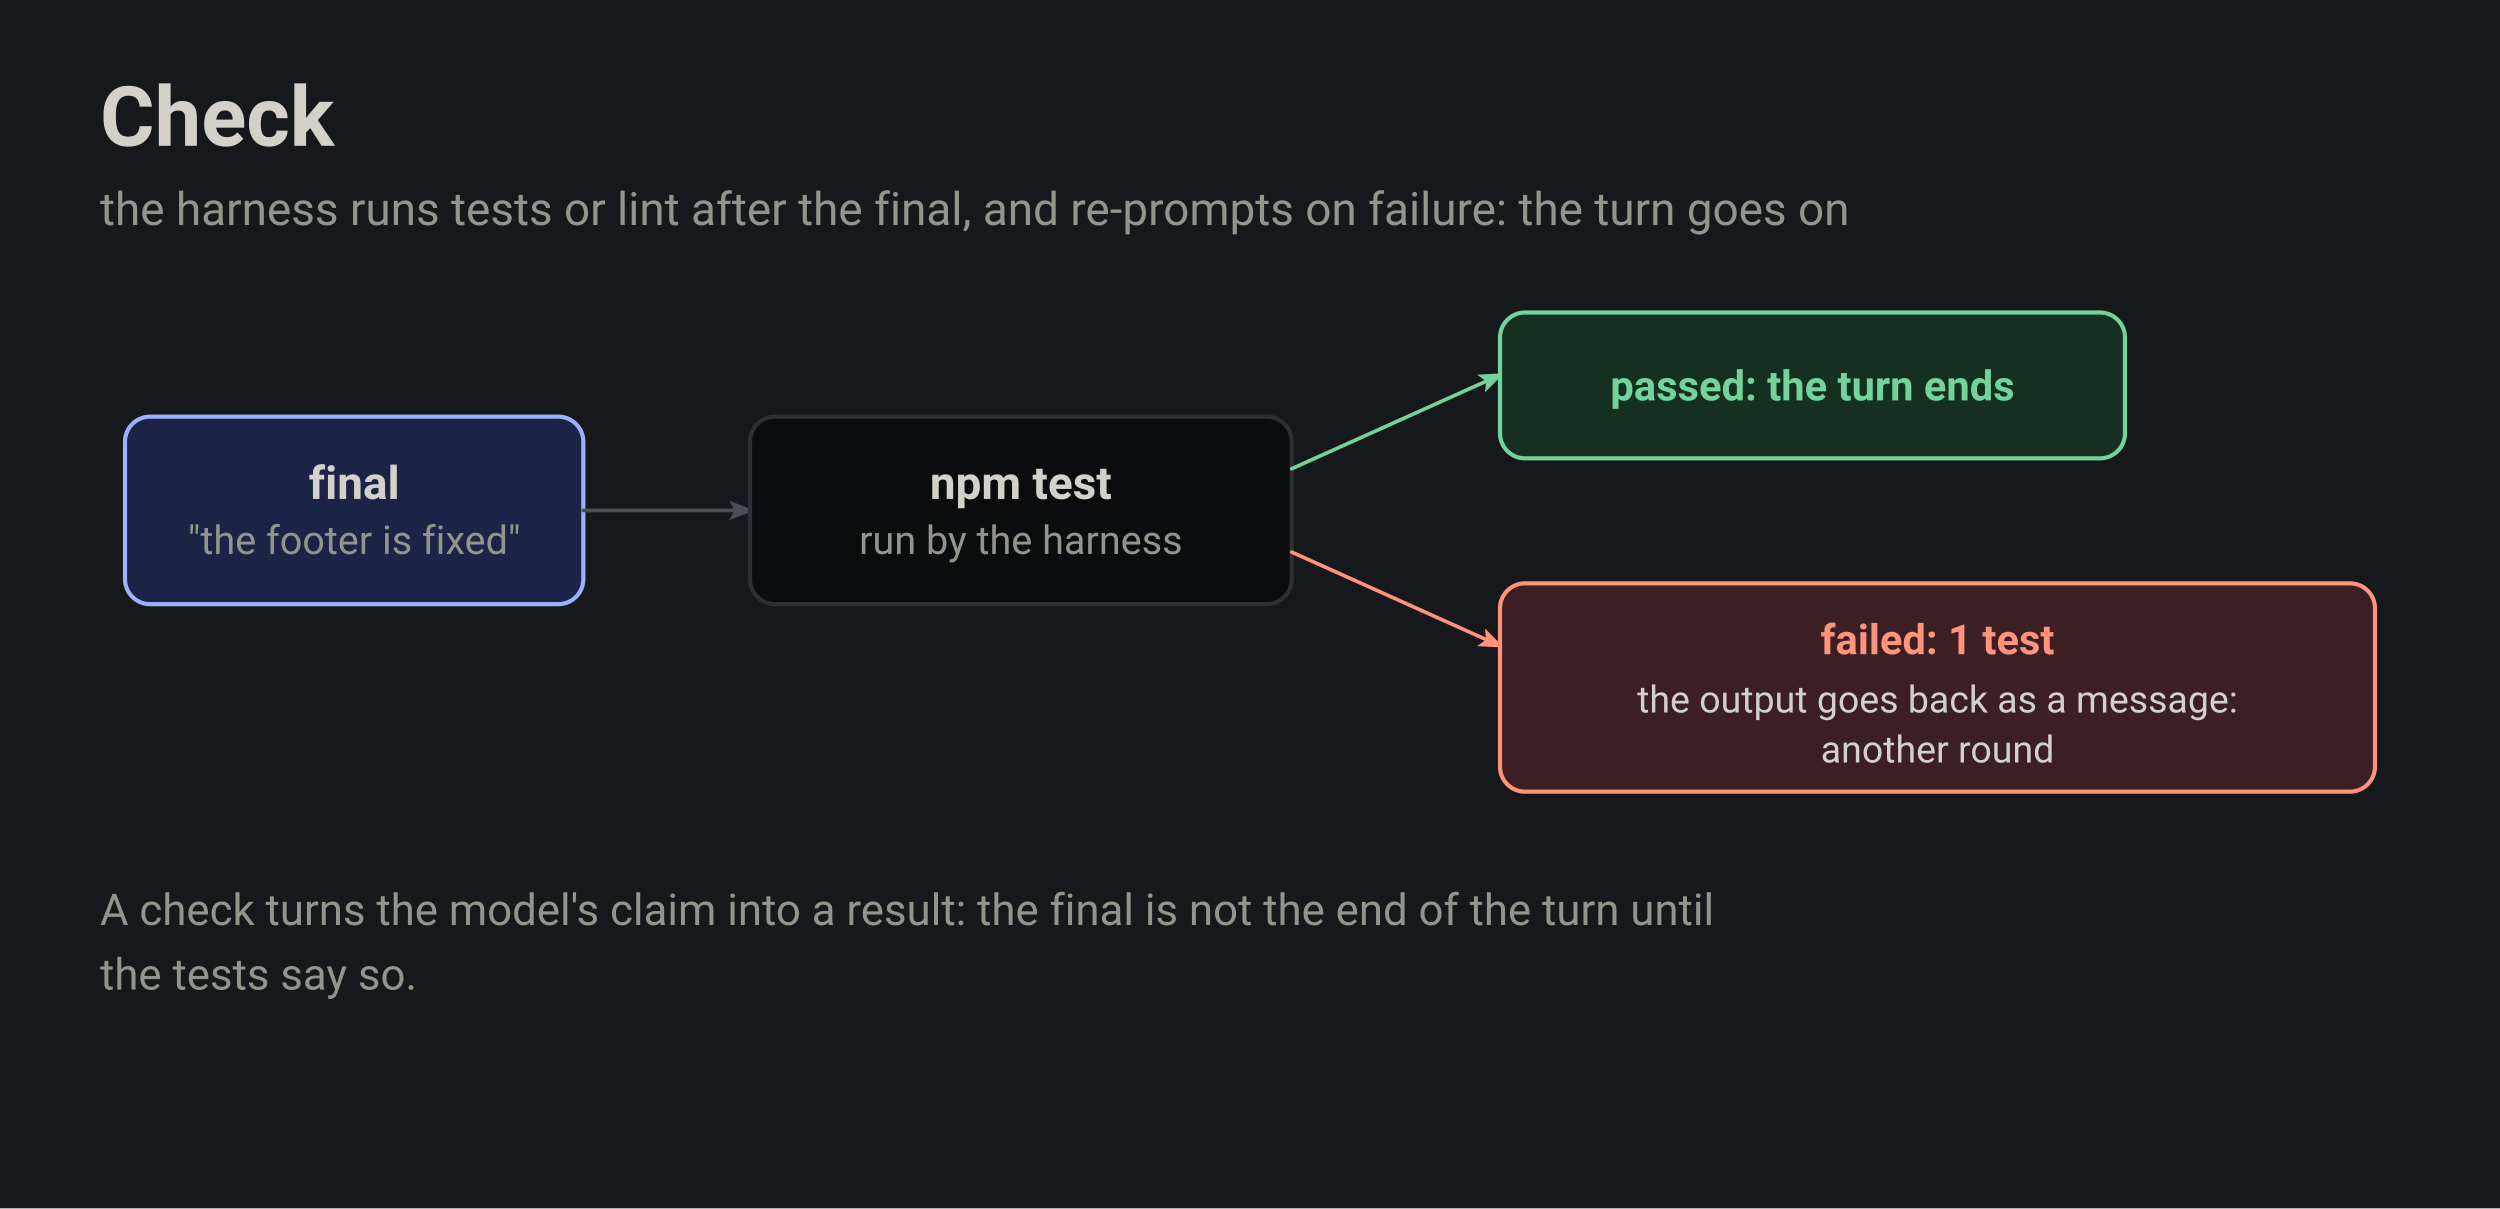
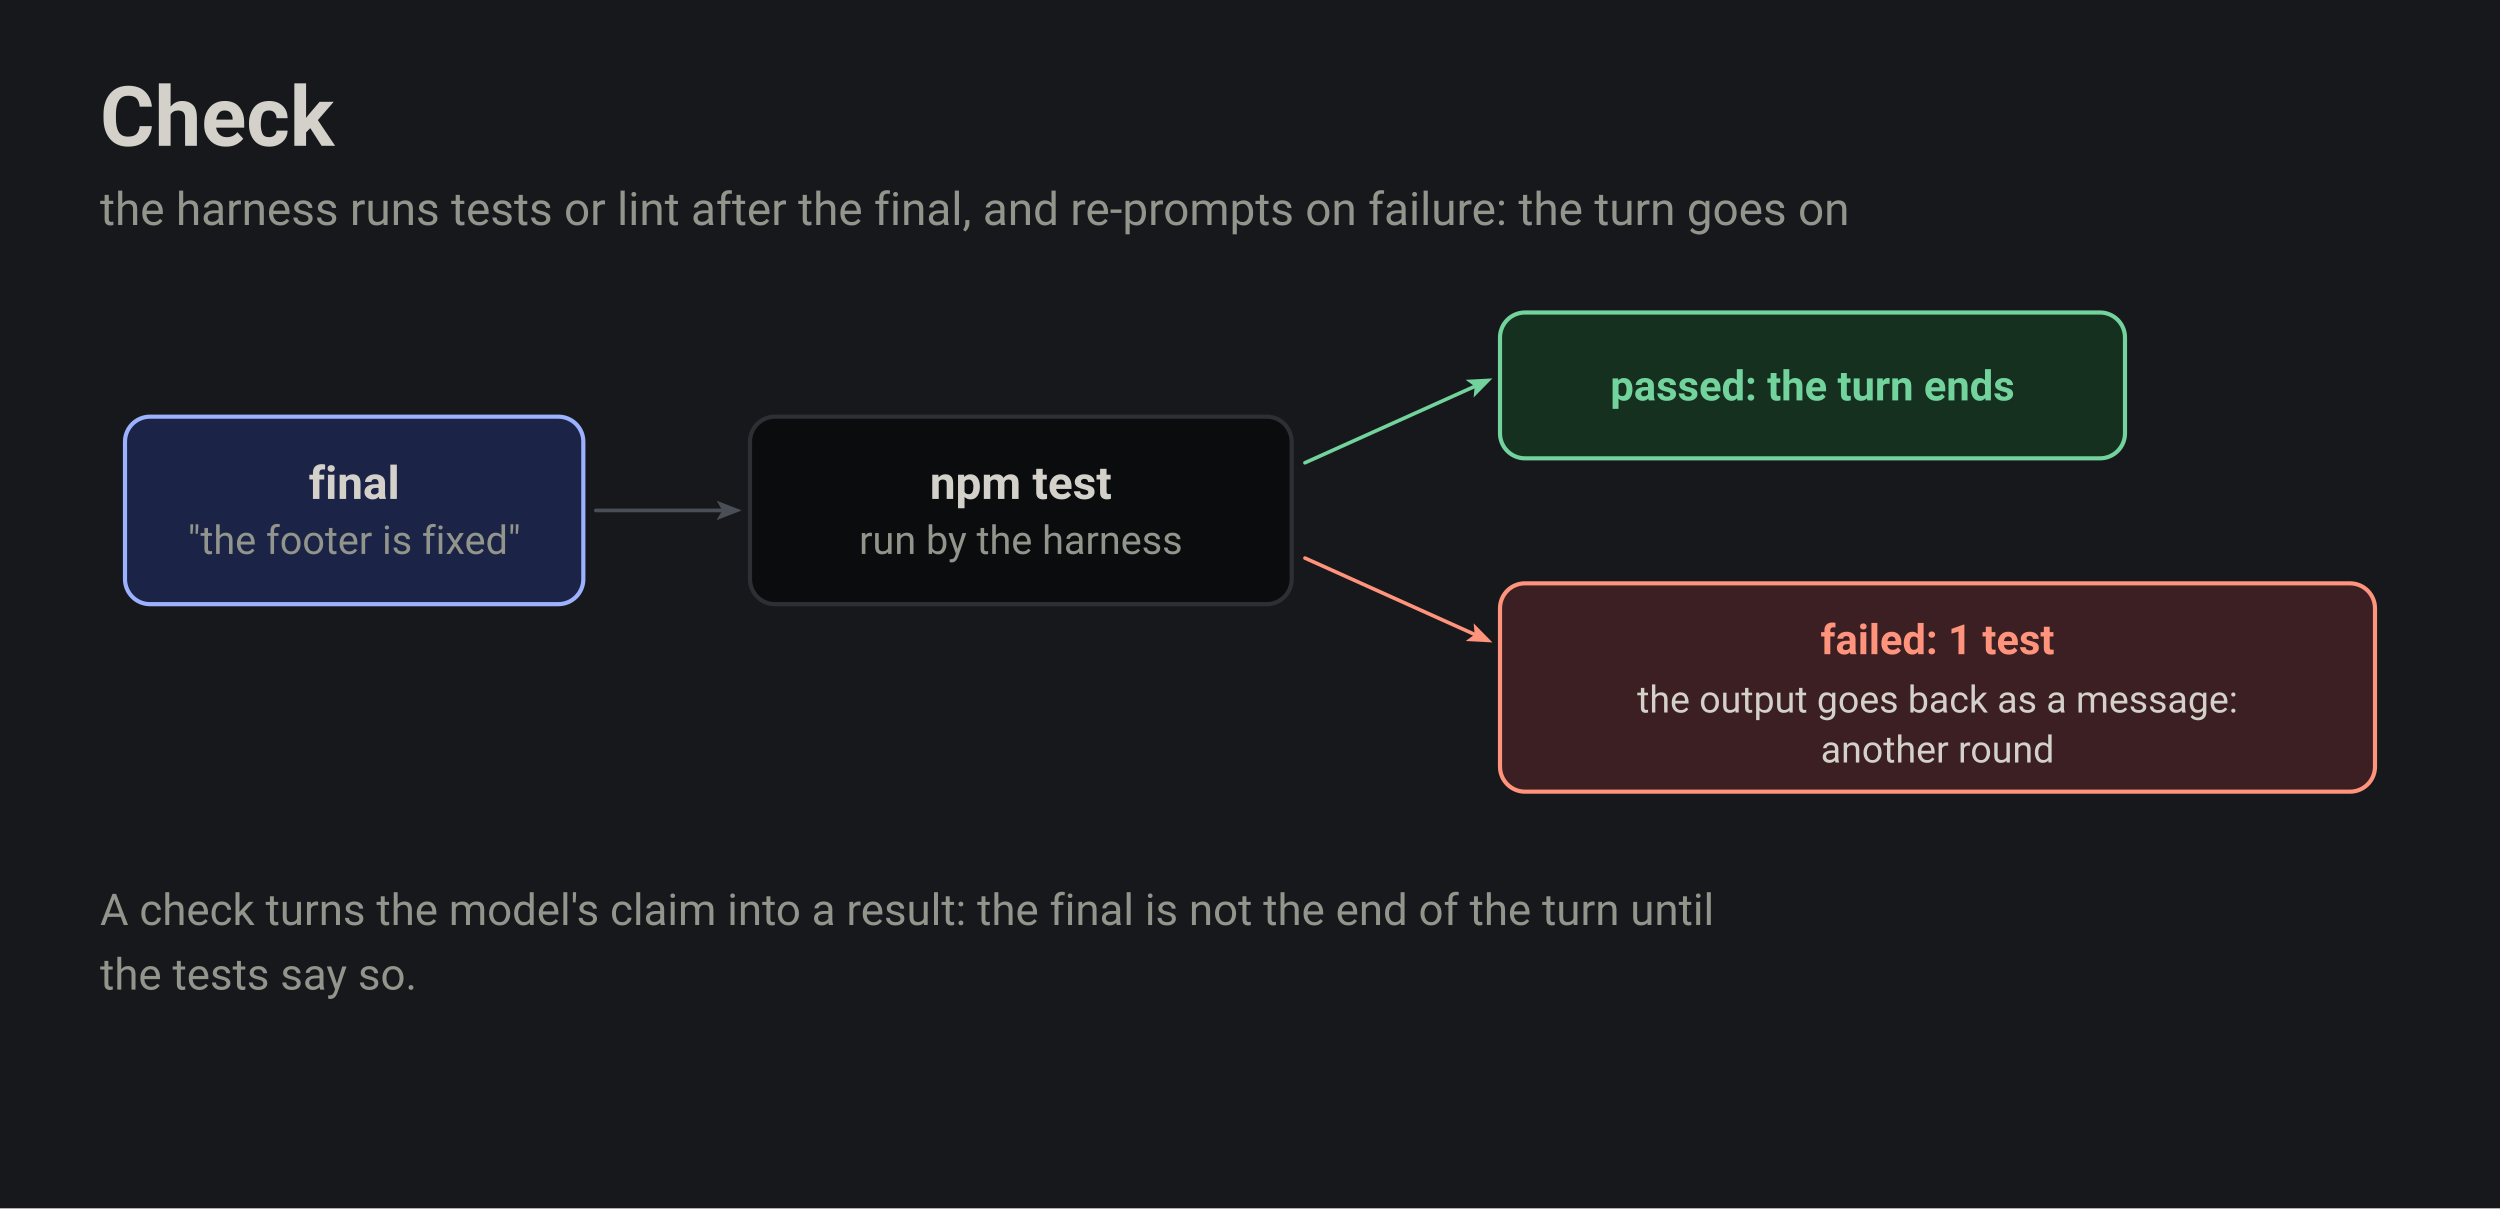
<svg xmlns="http://www.w3.org/2000/svg" viewBox="0 0 1200 580" font-family="system-ui, -apple-system, 'Segoe UI', Roboto, sans-serif">
  <rect width="1200" height="580" fill="#16181b" />
  <defs>
    <marker id="a56DB3A" viewBox="0 0 12 12" refX="8" refY="6" markerUnits="userSpaceOnUse" markerWidth="16" markerHeight="16" orient="auto-start-reverse">
      <path d="M2 2.5 L11 6 L2 9.5 L4 6 z" fill="#72d39c" stroke-linejoin="round" />
    </marker>
    <marker id="a5E5C4E" viewBox="0 0 12 12" refX="8" refY="6" markerUnits="userSpaceOnUse" markerWidth="16" markerHeight="16" orient="auto-start-reverse">
      <path d="M2 2.5 L11 6 L2 9.5 L4 6 z" fill="#4a4f57" stroke-linejoin="round" />
    </marker>
    <marker id="aFF6B6B" viewBox="0 0 12 12" refX="8" refY="6" markerUnits="userSpaceOnUse" markerWidth="16" markerHeight="16" orient="auto-start-reverse">
      <path d="M2 2.5 L11 6 L2 9.5 L4 6 z" fill="#ff937c" stroke-linejoin="round" />
    </marker>
  </defs>
  <text x="48" y="70" fill="#d3d1c9" font-size="40" font-weight="700">Check</text>
  <text x="48" y="108" fill="#92958c" font-size="22">the harness runs tests or lint after the final, and re-prompts on failure: the turn goes on</text>
  <rect x="60" y="200" width="220" height="90" rx="12" fill="#1b2346" stroke="#9db2ff" stroke-width="2" />
  <text x="170.0" y="239.5" fill="#d3d1c9" font-size="22" text-anchor="middle" font-weight="700">final</text>
  <text x="170.0" y="265.9" fill="#92958c" font-size="19" text-anchor="middle">"the footer is fixed"</text>
-   <line x1="280" y1="245" x2="358" y2="245" stroke="#4a4f57" stroke-width="1.75" stroke-linecap="round" marker-end="url(#a5E5C4E)" />
+   <line x1="286" y1="245" x2="352" y2="245" stroke="#4a4f57" stroke-width="1.75" stroke-linecap="round" marker-end="url(#a5E5C4E)" />
  <rect x="360" y="200" width="260" height="90" rx="12" fill="#0b0c0e" stroke="#2c3035" stroke-width="2" />
  <text x="490.0" y="239.5" fill="#d3d1c9" font-size="22" text-anchor="middle" font-weight="700">npm test</text>
  <text x="490.0" y="265.9" fill="#92958c" font-size="19" text-anchor="middle">run by the harness</text>
-   <line x1="620" y1="225" x2="718.18" y2="180.82" stroke="#72d39c" stroke-width="1.75" stroke-linecap="round" marker-end="url(#a56DB3A)" />
+   <line x1="626.38" y1="222.13" x2="712.71" y2="183.28" stroke="#72d39c" stroke-width="1.75" stroke-linecap="round" marker-end="url(#a56DB3A)" />
  <rect x="720" y="150" width="300" height="70" rx="12" fill="#16301f" stroke="#72d39c" stroke-width="2" />
  <text x="870.0" y="192.2" fill="#72d39c" font-size="20" text-anchor="middle" font-weight="700">passed: the turn ends</text>
-   <line x1="620" y1="265" x2="718.18" y2="309.18" stroke="#ff937c" stroke-width="1.75" stroke-linecap="round" marker-end="url(#aFF6B6B)" />
+   <line x1="626.38" y1="267.87" x2="712.71" y2="306.72" stroke="#ff937c" stroke-width="1.75" stroke-linecap="round" marker-end="url(#aFF6B6B)" />
  <rect x="720" y="280" width="420" height="100" rx="12" fill="#3b1f22" stroke="#ff937c" stroke-width="2" />
  <text x="930" y="314" fill="#ff937c" font-size="20" text-anchor="middle" font-weight="700">failed: 1 test</text>
  <text x="930" y="342" fill="#d3d1c9" font-size="18" text-anchor="middle">the output goes back as a message:</text>
  <text x="930" y="366" fill="#d3d1c9" font-size="18" text-anchor="middle">another round</text>
  <text x="48" y="444" fill="#92958c" font-size="21" text-anchor="start">A check turns the model's claim into a result: the final is not the end of the turn until</text>
  <text x="48" y="475" fill="#92958c" font-size="21" text-anchor="start">the tests say so.</text>
</svg>
